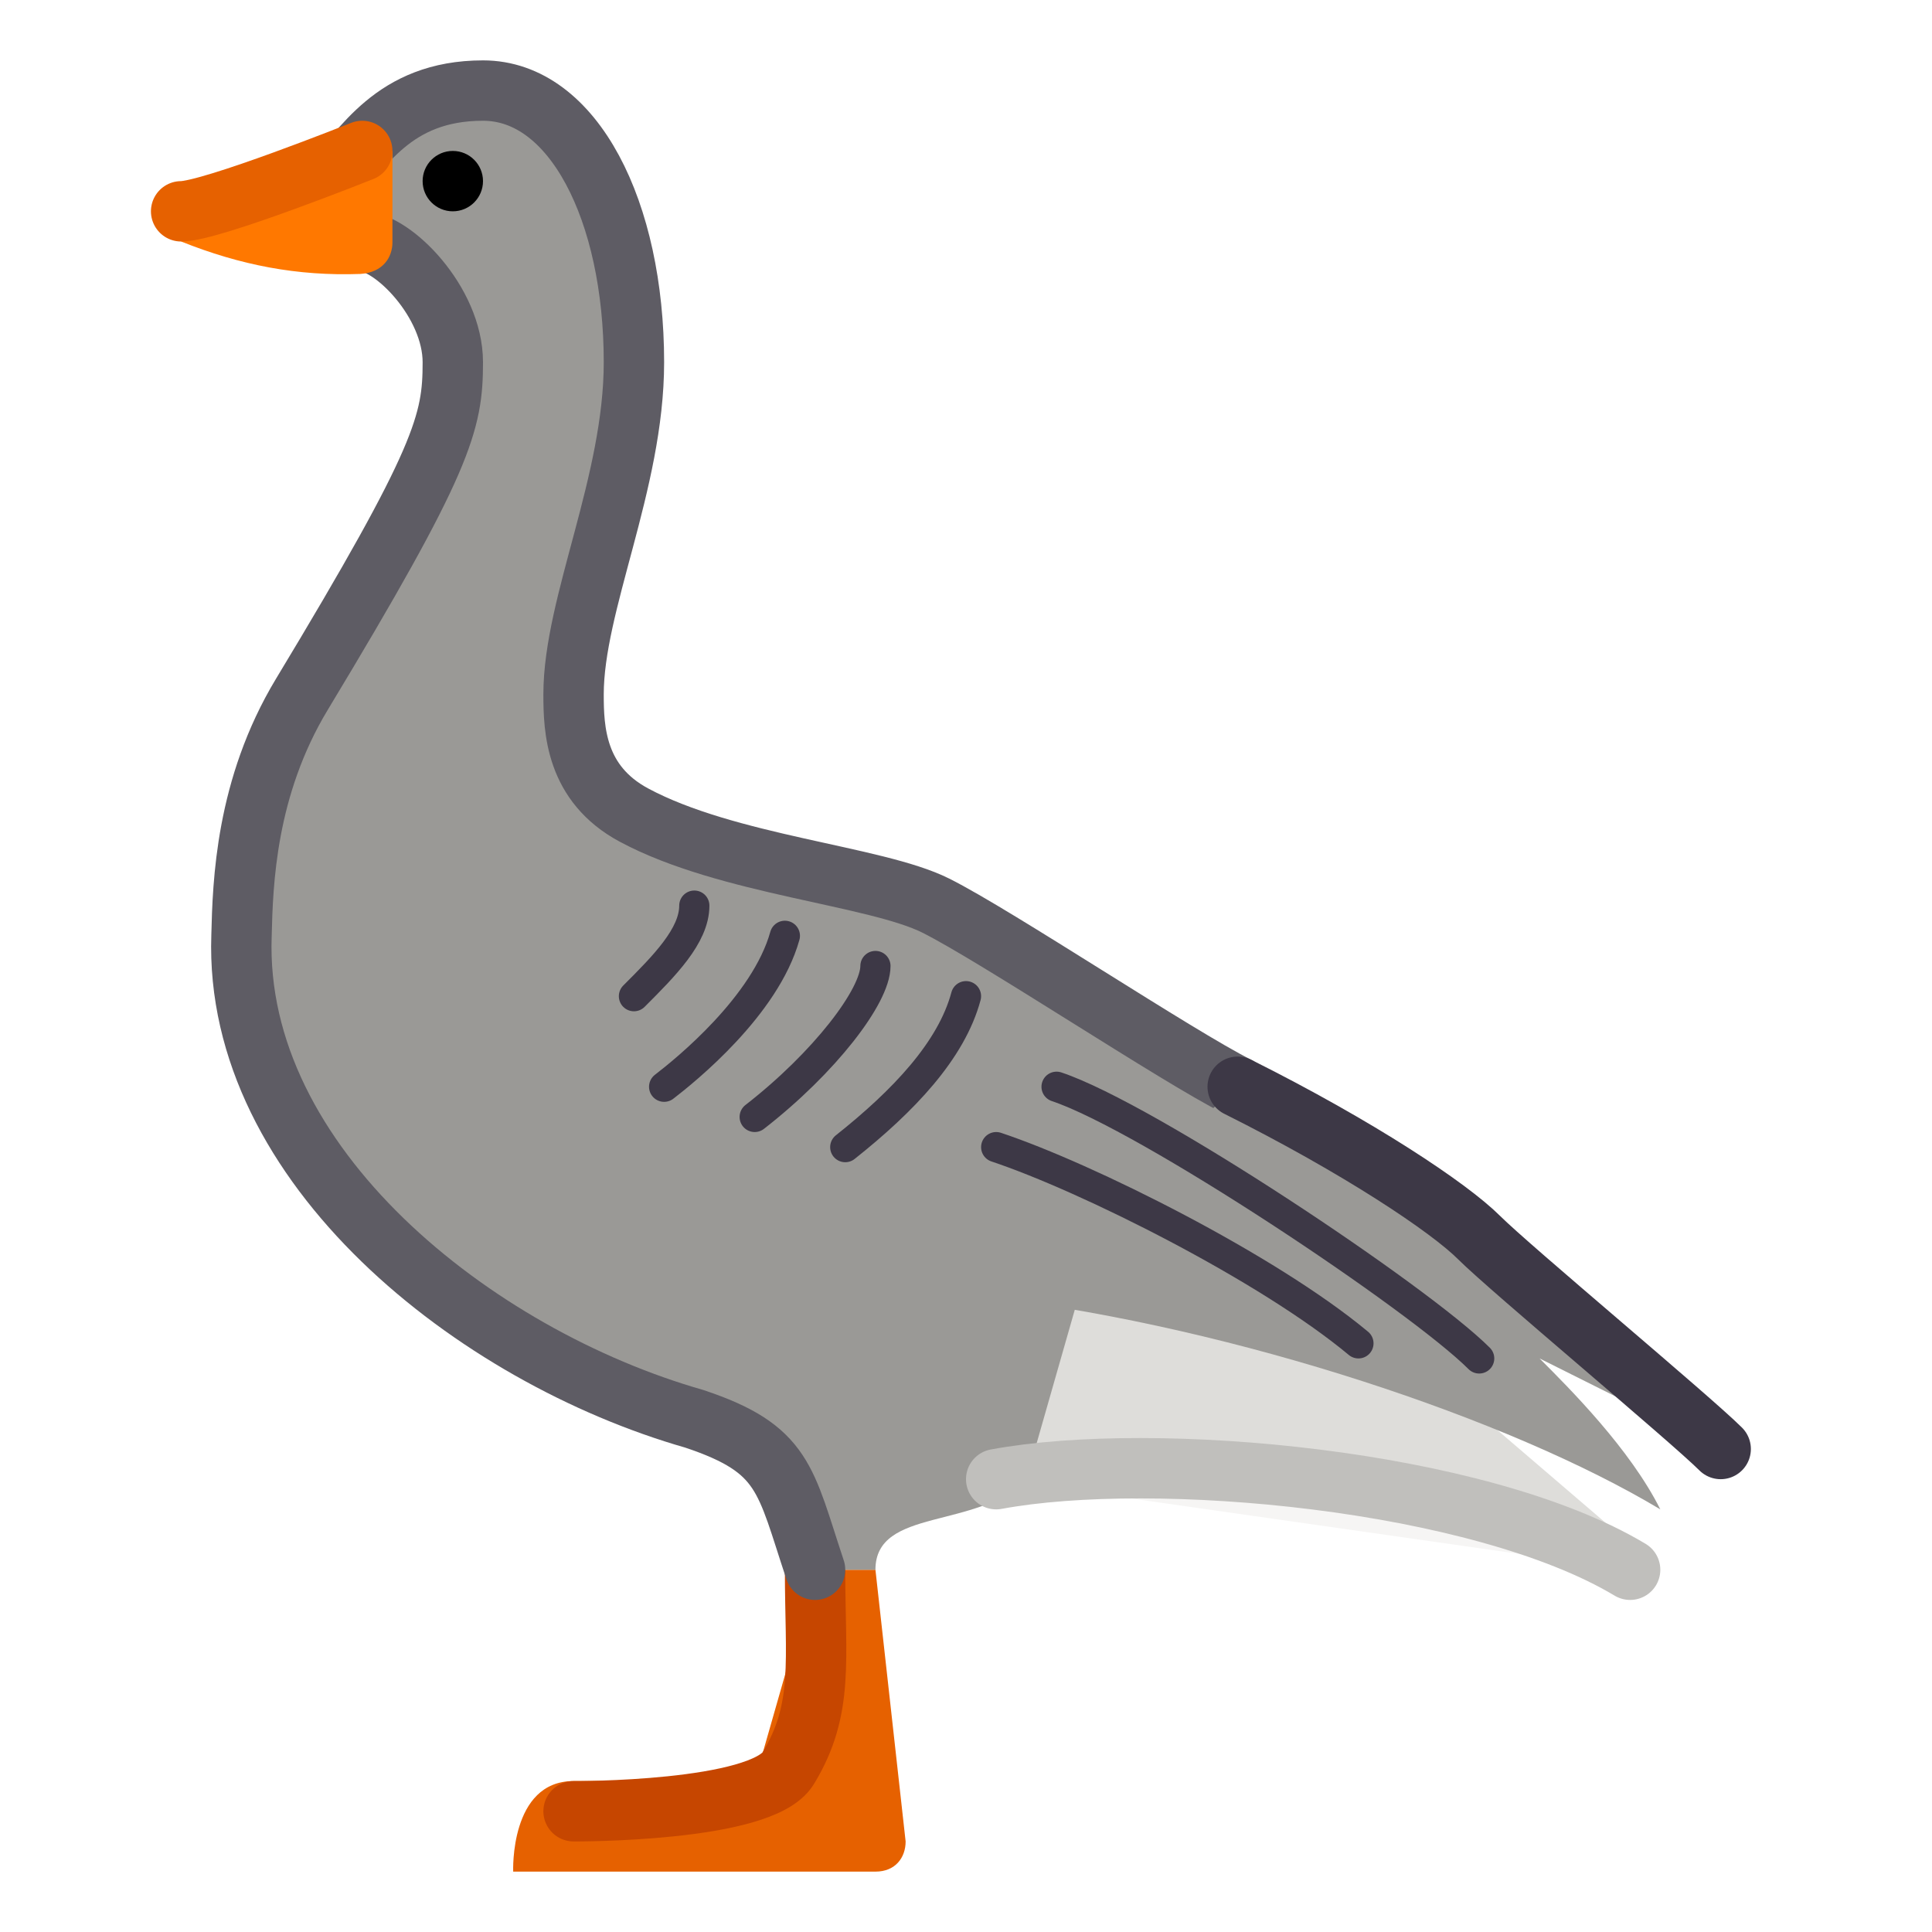
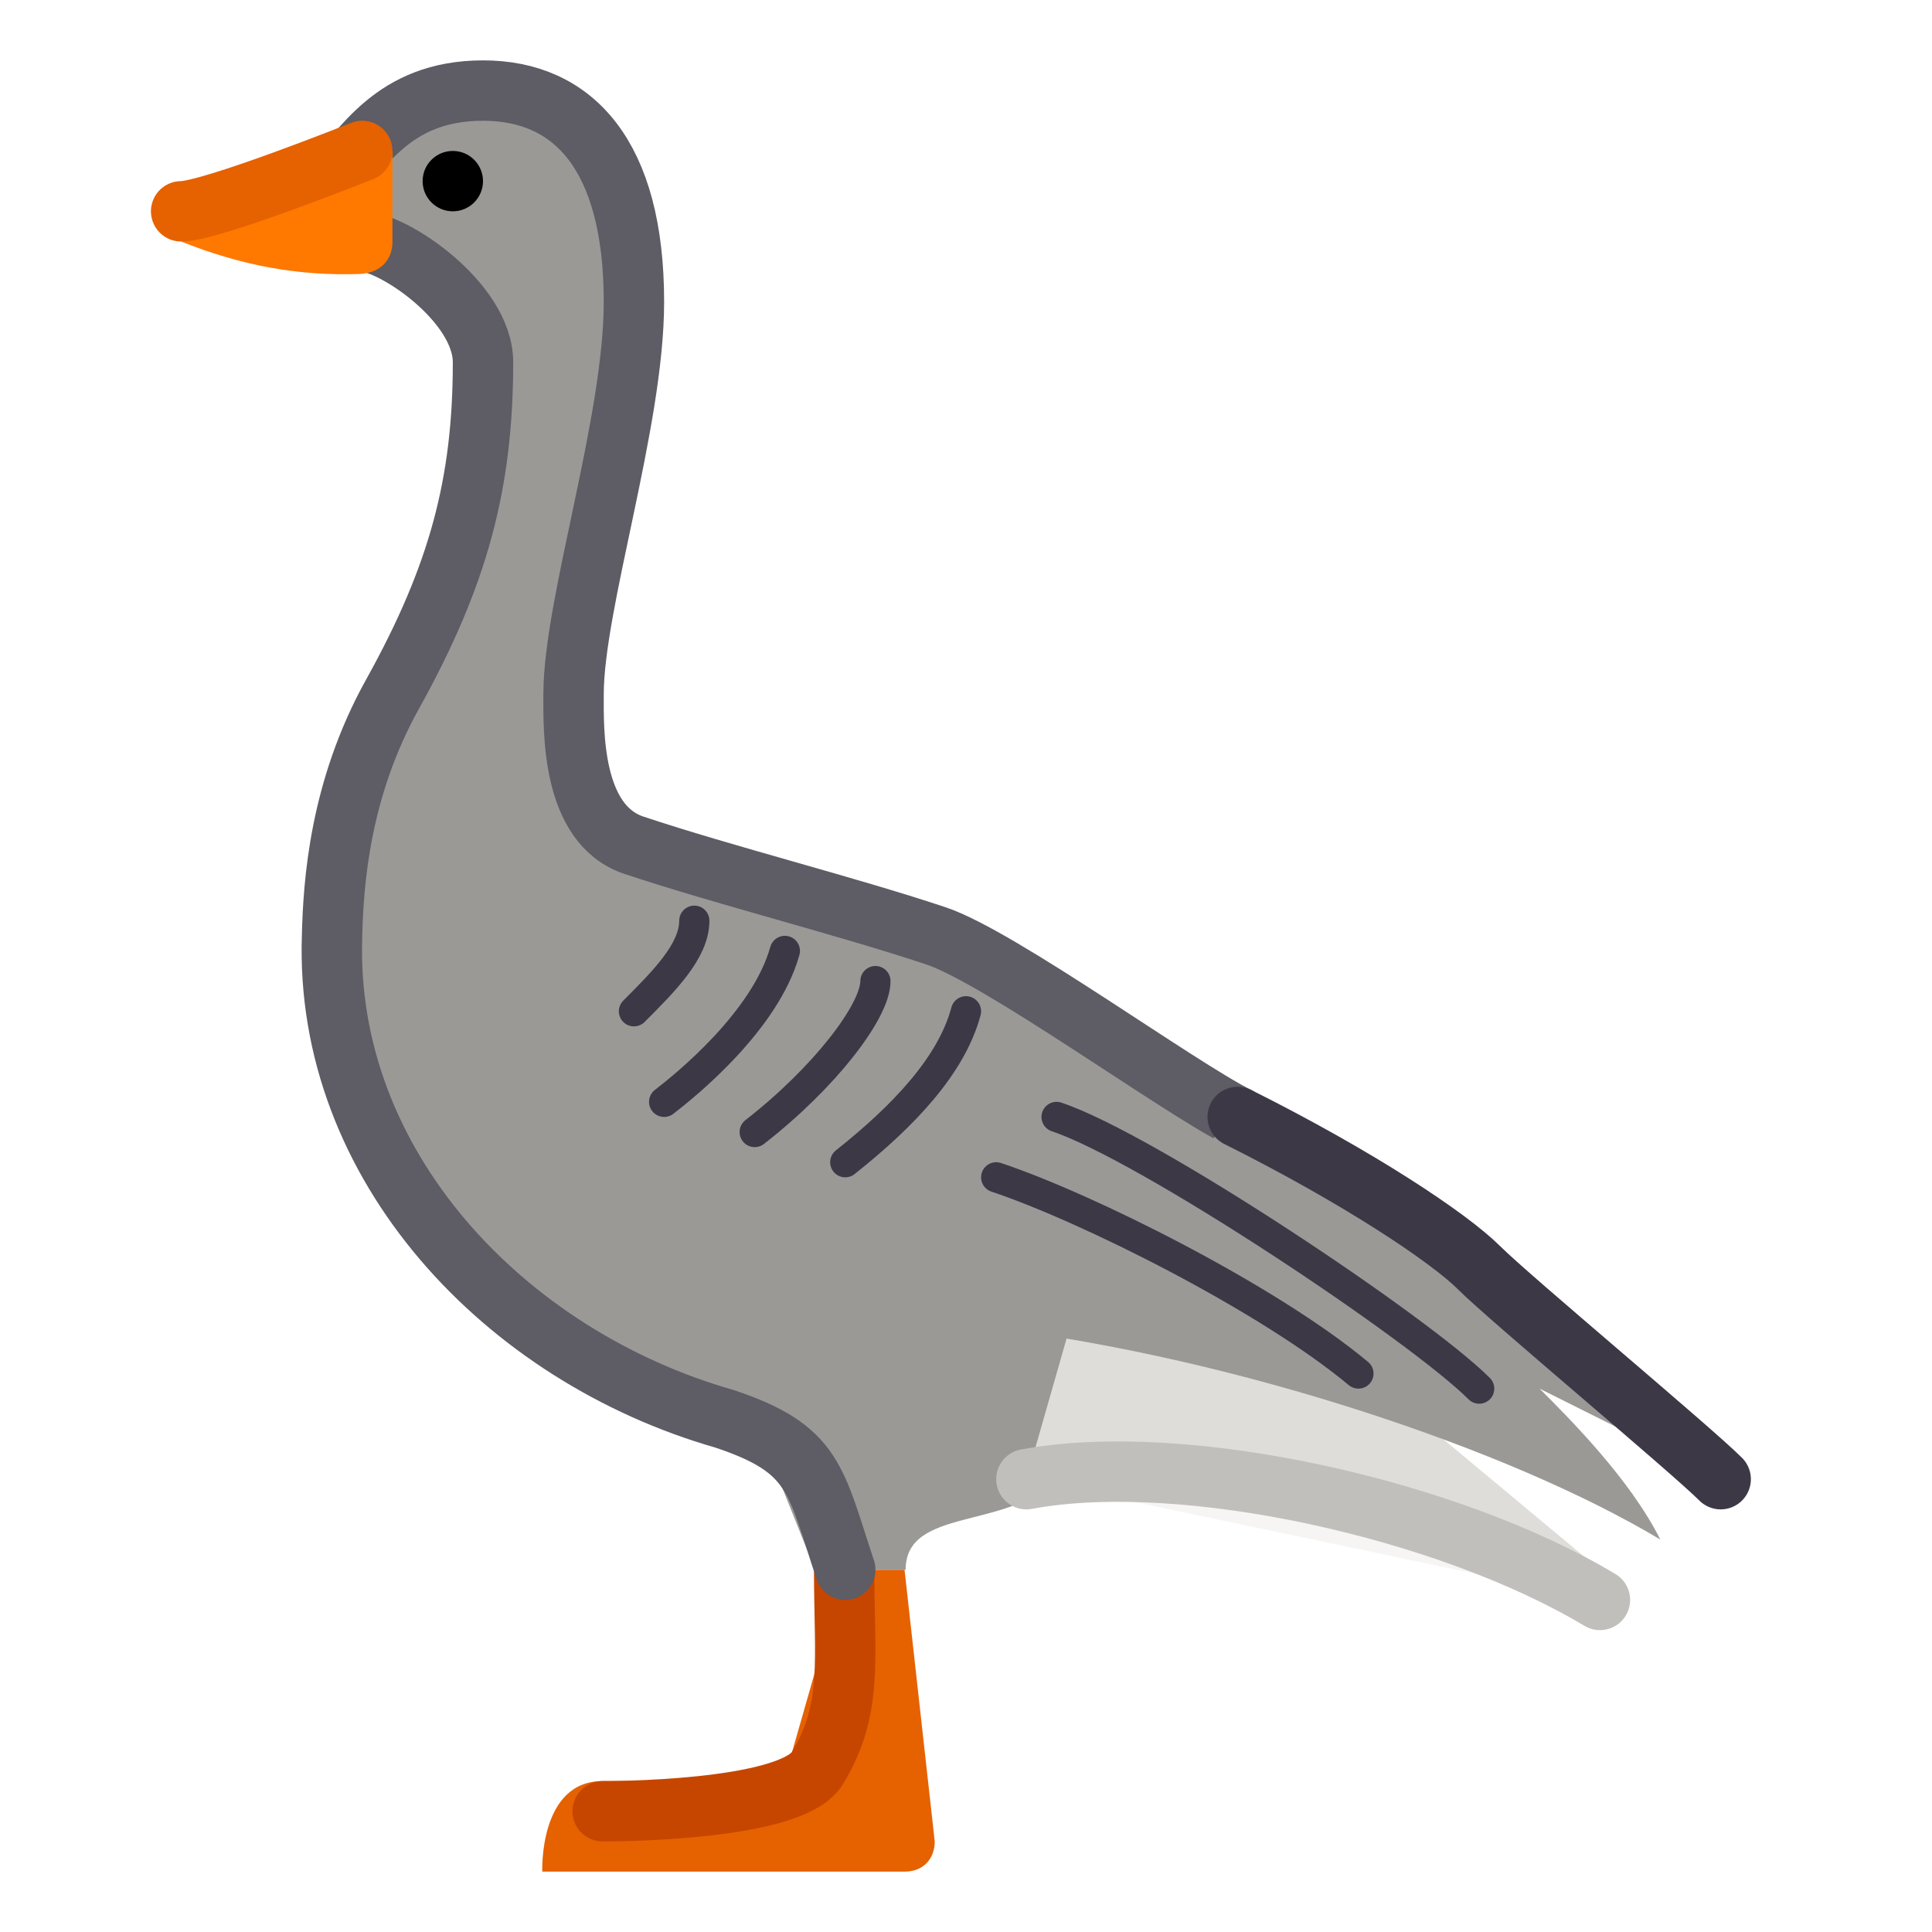
<svg xmlns="http://www.w3.org/2000/svg" width="64" height="64" viewBox="0 0 64 64" version="1.1" id="svg839" xml:space="preserve">
  <defs id="defs836" />
  <g id="layer1">
-     <path style="fill:#e66100;stroke:none;stroke-width:1px;stroke-linecap:butt;stroke-linejoin:miter;stroke-opacity:1" d="m 19,59 c -2.121,0 -2,3 -2,3 h 12 c 0.664,0 1,-0.468 1,-1 l -1,-9 h -2 l -2,7 z" id="path3804" />
-     <path style="fill:none;stroke:#c64600;stroke-width:2;stroke-linecap:round;stroke-linejoin:miter;stroke-dasharray:none;stroke-opacity:1" d="m 27,52 c 0,3 0.306,4.613 -0.891,6.578 C 25.221,60.037 19,60 19,60" id="path3802" />
-     <path id="path3800" style="fill:#9a9996;stroke:none;stroke-width:1px;stroke-linecap:butt;stroke-linejoin:miter;stroke-opacity:1" d="m 32,38 c 0,0 5,2 5,5 0,1 -1.037,3.964 -3,6 -1.628,1.688 -5,0.923 -5,3 h -2 l -2,-5 3.256,0.361 z" />
-     <path style="fill:#deddda;stroke:none;stroke-width:1px;stroke-linecap:butt;stroke-linejoin:miter;stroke-opacity:1" d="M 34,49 H 45 L 55,52 48,46 36,42 Z" id="path3935" />
-     <path style="fill:#9a9996;stroke:#5e5c64;stroke-width:2;stroke-linecap:round;stroke-linejoin:round;stroke-dasharray:none;stroke-opacity:1" d="m 41,36 c -2,-1 -8,-5 -10,-6 -2,-1 -6.906,-1.339 -10,-3 -1.941,-1.042 -2,-2.843 -2,-4 0,-3 2,-7 2,-11 0,-5 -2,-9 -5,-9 -3,0 -4,2 -5,3 -1.547,1.326 -0.768,0.542 1,2 1,0 3,2 3,4 0,2 -0.297,3.209 -5,11 -1.863,3.087 -1.957,6.248 -2,8 -0.264,7.608 7.725,13.921 15,16 3,1 3,2 4,5" id="path3431" />
+     <path style="fill:#e66100;stroke:none;stroke-width:1px;stroke-linecap:butt;stroke-linejoin:miter;stroke-opacity:1" d="m 19.964,59 c -2.121,0 -2,3 -2,3 h 12 c 0.664,0 1,-0.468 1,-1 l -1,-9 h -2 l -2,7 z" id="path3804" />
+     <path style="fill:none;stroke:#c64600;stroke-width:2;stroke-linecap:round;stroke-linejoin:miter;stroke-dasharray:none;stroke-opacity:1" d="m 27.964,52 c 0,3 0.306,4.613 -0.891,6.578 C 26.185,60.037 19.964,60 19.964,60" id="path3802" />
+     <path id="path3800" style="fill:#9a9996;stroke:none;stroke-width:1px;stroke-linecap:butt;stroke-linejoin:miter;stroke-opacity:1" d="m 32,38 c 0,0 5,2 5,5 0,1 -0.037,3.964 -2,6 -1.628,1.688 -5,0.923 -5,3 h -3 l -2,-5 3.256,0.361 z" />
+     <path style="fill:#9a9996;stroke:#5e5c64;stroke-width:2;stroke-linecap:round;stroke-linejoin:round;stroke-dasharray:none;stroke-opacity:1" d="m 41,37 c -2,-1 -7.879,-5.293 -10,-6 -3,-1 -7,-2 -10,-3 -2.09,-0.697 -2,-3.843 -2,-5 0,-3 2,-9 2,-13 0,-4.851 -2,-7 -5,-7 -3,0 -4,2 -5,3 -1.547,1.326 -0.768,0.542 1,2 1,0 4,2 4,4 0,4 -0.804,7.05 -3,11 -1.752,3.151 -1.957,6.248 -2,8 -0.264,7.608 5.725,13.921 13,16 3,1 3,2 4,5" id="path3431" />
+     <path style="fill:#deddda;stroke:none;stroke-width:1px;stroke-linecap:butt;stroke-linejoin:miter;stroke-opacity:1" d="m 34,49 h 11 l 8,3 -6,-5 -11,-5 z" id="path3935" />
    <path style="fill:#ff7800;stroke:none;stroke-width:1px;stroke-linecap:butt;stroke-linejoin:miter;stroke-opacity:1" d="m 13,5 c 0,0 0,2.054 0,3.027 C 13,8.514 12.697,9.026 11.937,9.075 9.848,9.15 7.96,8.784 6,8 L 7,6 Z" id="path3808" />
-     <path style="fill:#9a9996;stroke:none;stroke-width:1px;stroke-linecap:butt;stroke-linejoin:miter;stroke-opacity:1" d="m 33,43 c 8,1 17,4 22,7 -1,-2 -3,-4 -4,-5 l 6,3 -8,-7 -8,-5 z" id="path3559" />
-     <path style="fill:none;stroke:#3d3846;stroke-width:2;stroke-linecap:round;stroke-linejoin:miter;stroke-dasharray:none;stroke-opacity:1" d="m 41,36 c 4,2 7,4 8,5 1,1 7,6 8,7" id="path3561" />
+     <path style="fill:#9a9996;stroke:none;stroke-width:1px;stroke-linecap:butt;stroke-linejoin:miter;stroke-opacity:1" d="m 33,44 c 8,1 17,4 22,7 -1,-2 -3,-4 -4,-5 l 6,3 -8,-7 -8,-5 z" id="path3559" />
+     <path style="fill:none;stroke:#3d3846;stroke-width:2;stroke-linecap:round;stroke-linejoin:miter;stroke-dasharray:none;stroke-opacity:1" d="m 41,37 c 4,2 7,4 8,5 1,1 7,6 8,7" id="path3561" />
    <circle style="opacity:1;fill:#000000;stroke:none;stroke-width:2;stroke-linecap:round;stroke-linejoin:round;stroke-dasharray:none;stop-color:#000000" id="path3640" cx="-15" cy="6" r="1" transform="scale(-1,1)" />
    <path style="fill:none;stroke:#e66100;stroke-width:2;stroke-linecap:round;stroke-linejoin:miter;stroke-dasharray:none;stroke-opacity:1" d="M 12,5 C 12,5 7,7 6,7" id="path3806" />
-     <path style="fill:#f6f5f4;stroke:#c0bfbc;stroke-width:2;stroke-linecap:round;stroke-linejoin:miter;stroke-dasharray:none;stroke-opacity:1" d="m 33,49 c 5.237,-0.972 16,0 21,3" id="path3933" />
-     <path style="fill:none;stroke:#3d3846;stroke-width:1;stroke-linecap:round;stroke-linejoin:miter;stroke-dasharray:none;stroke-opacity:1" d="M 49,45 C 47,43 38,37 35,36" id="path6841" />
-     <path style="fill:none;stroke:#3d3846;stroke-width:1;stroke-linecap:round;stroke-linejoin:miter;stroke-dasharray:none;stroke-opacity:1" d="M 45,44.5 C 42,42 36,39 33,38" id="path6843" />
-     <path style="fill:none;stroke:#3d3846;stroke-width:1px;stroke-linecap:round;stroke-linejoin:miter;stroke-opacity:1" d="m 32,33 c -0.481,1.797 -2.072,3.47 -4,5" id="path8297" />
-     <path style="fill:none;stroke:#3d3846;stroke-width:1px;stroke-linecap:round;stroke-linejoin:miter;stroke-opacity:1" d="m 29,32 c 0,1 -1.691,3.205 -4,5" id="path8299" />
-     <path style="fill:none;stroke:#3d3846;stroke-width:1px;stroke-linecap:round;stroke-linejoin:miter;stroke-opacity:1" d="m 26,31 c -0.648,2.322 -3.286,4.451 -4,5" id="path8301" />
-     <path style="fill:none;stroke:#3d3846;stroke-width:1px;stroke-linecap:round;stroke-linejoin:miter;stroke-opacity:1" d="m 23,30 c 0,1 -1,2 -2,3" id="path9029" />
+     <path style="fill:#f6f5f4;stroke:#c0bfbc;stroke-width:2;stroke-linecap:round;stroke-linejoin:miter;stroke-dasharray:none;stroke-opacity:1" d="m 34,49 c 5.237,-0.972 14,1 19,4" id="path3933" />
+     <path style="fill:none;stroke:#3d3846;stroke-width:1;stroke-linecap:round;stroke-linejoin:miter;stroke-dasharray:none;stroke-opacity:1" d="M 49,46 C 47,44 38,38 35,37" id="path6841" />
+     <path style="fill:none;stroke:#3d3846;stroke-width:1;stroke-linecap:round;stroke-linejoin:miter;stroke-dasharray:none;stroke-opacity:1" d="M 45,45.5 C 42,43 36,40 33,39" id="path6843" />
+     <path style="fill:none;stroke:#3d3846;stroke-width:1px;stroke-linecap:round;stroke-linejoin:miter;stroke-opacity:1" d="m 32,33.5 c -0.481,1.797 -2.072,3.47 -4,5" id="path8297" />
+     <path style="fill:none;stroke:#3d3846;stroke-width:1px;stroke-linecap:round;stroke-linejoin:miter;stroke-opacity:1" d="m 29,32.5 c 0,1 -1.691,3.205 -4,5" id="path8299" />
+     <path style="fill:none;stroke:#3d3846;stroke-width:1px;stroke-linecap:round;stroke-linejoin:miter;stroke-opacity:1" d="m 26,31.5 c -0.648,2.322 -3.286,4.451 -4,5" id="path8301" />
+     <path style="fill:none;stroke:#3d3846;stroke-width:1px;stroke-linecap:round;stroke-linejoin:miter;stroke-opacity:1" d="m 23,30.5 c 0,1 -1,2 -2,3" id="path9029" />
  </g>
</svg>
